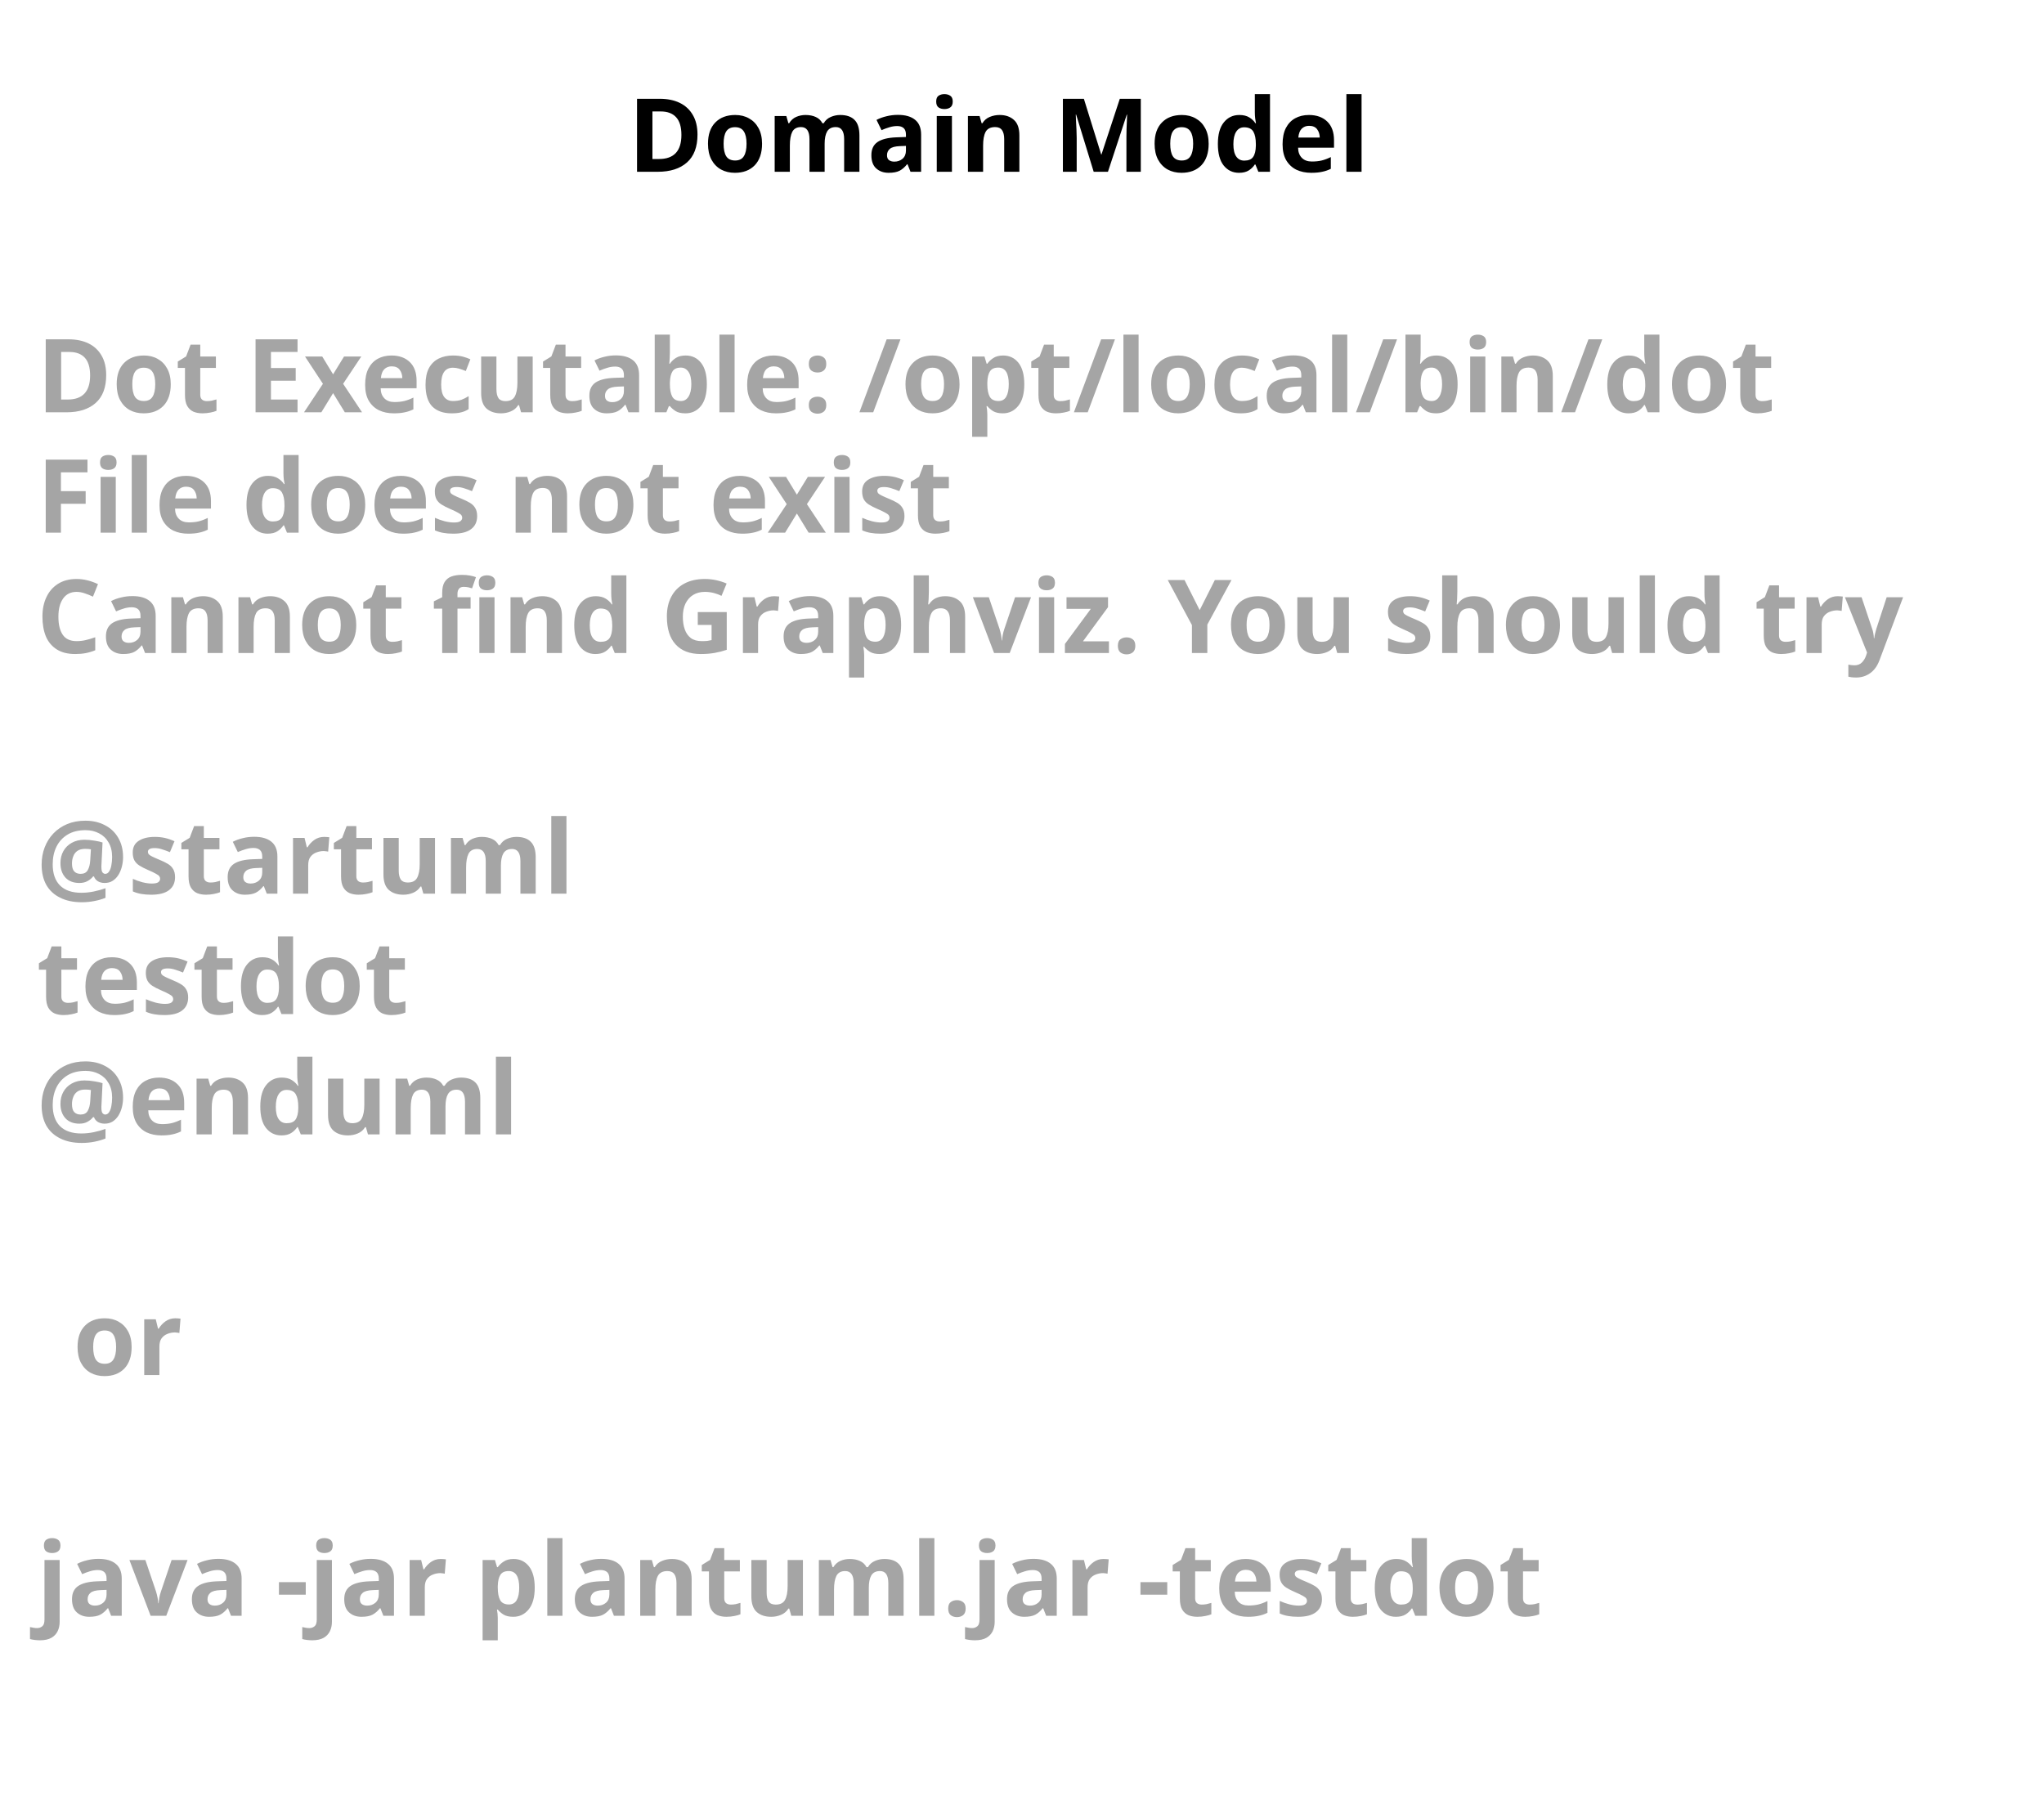
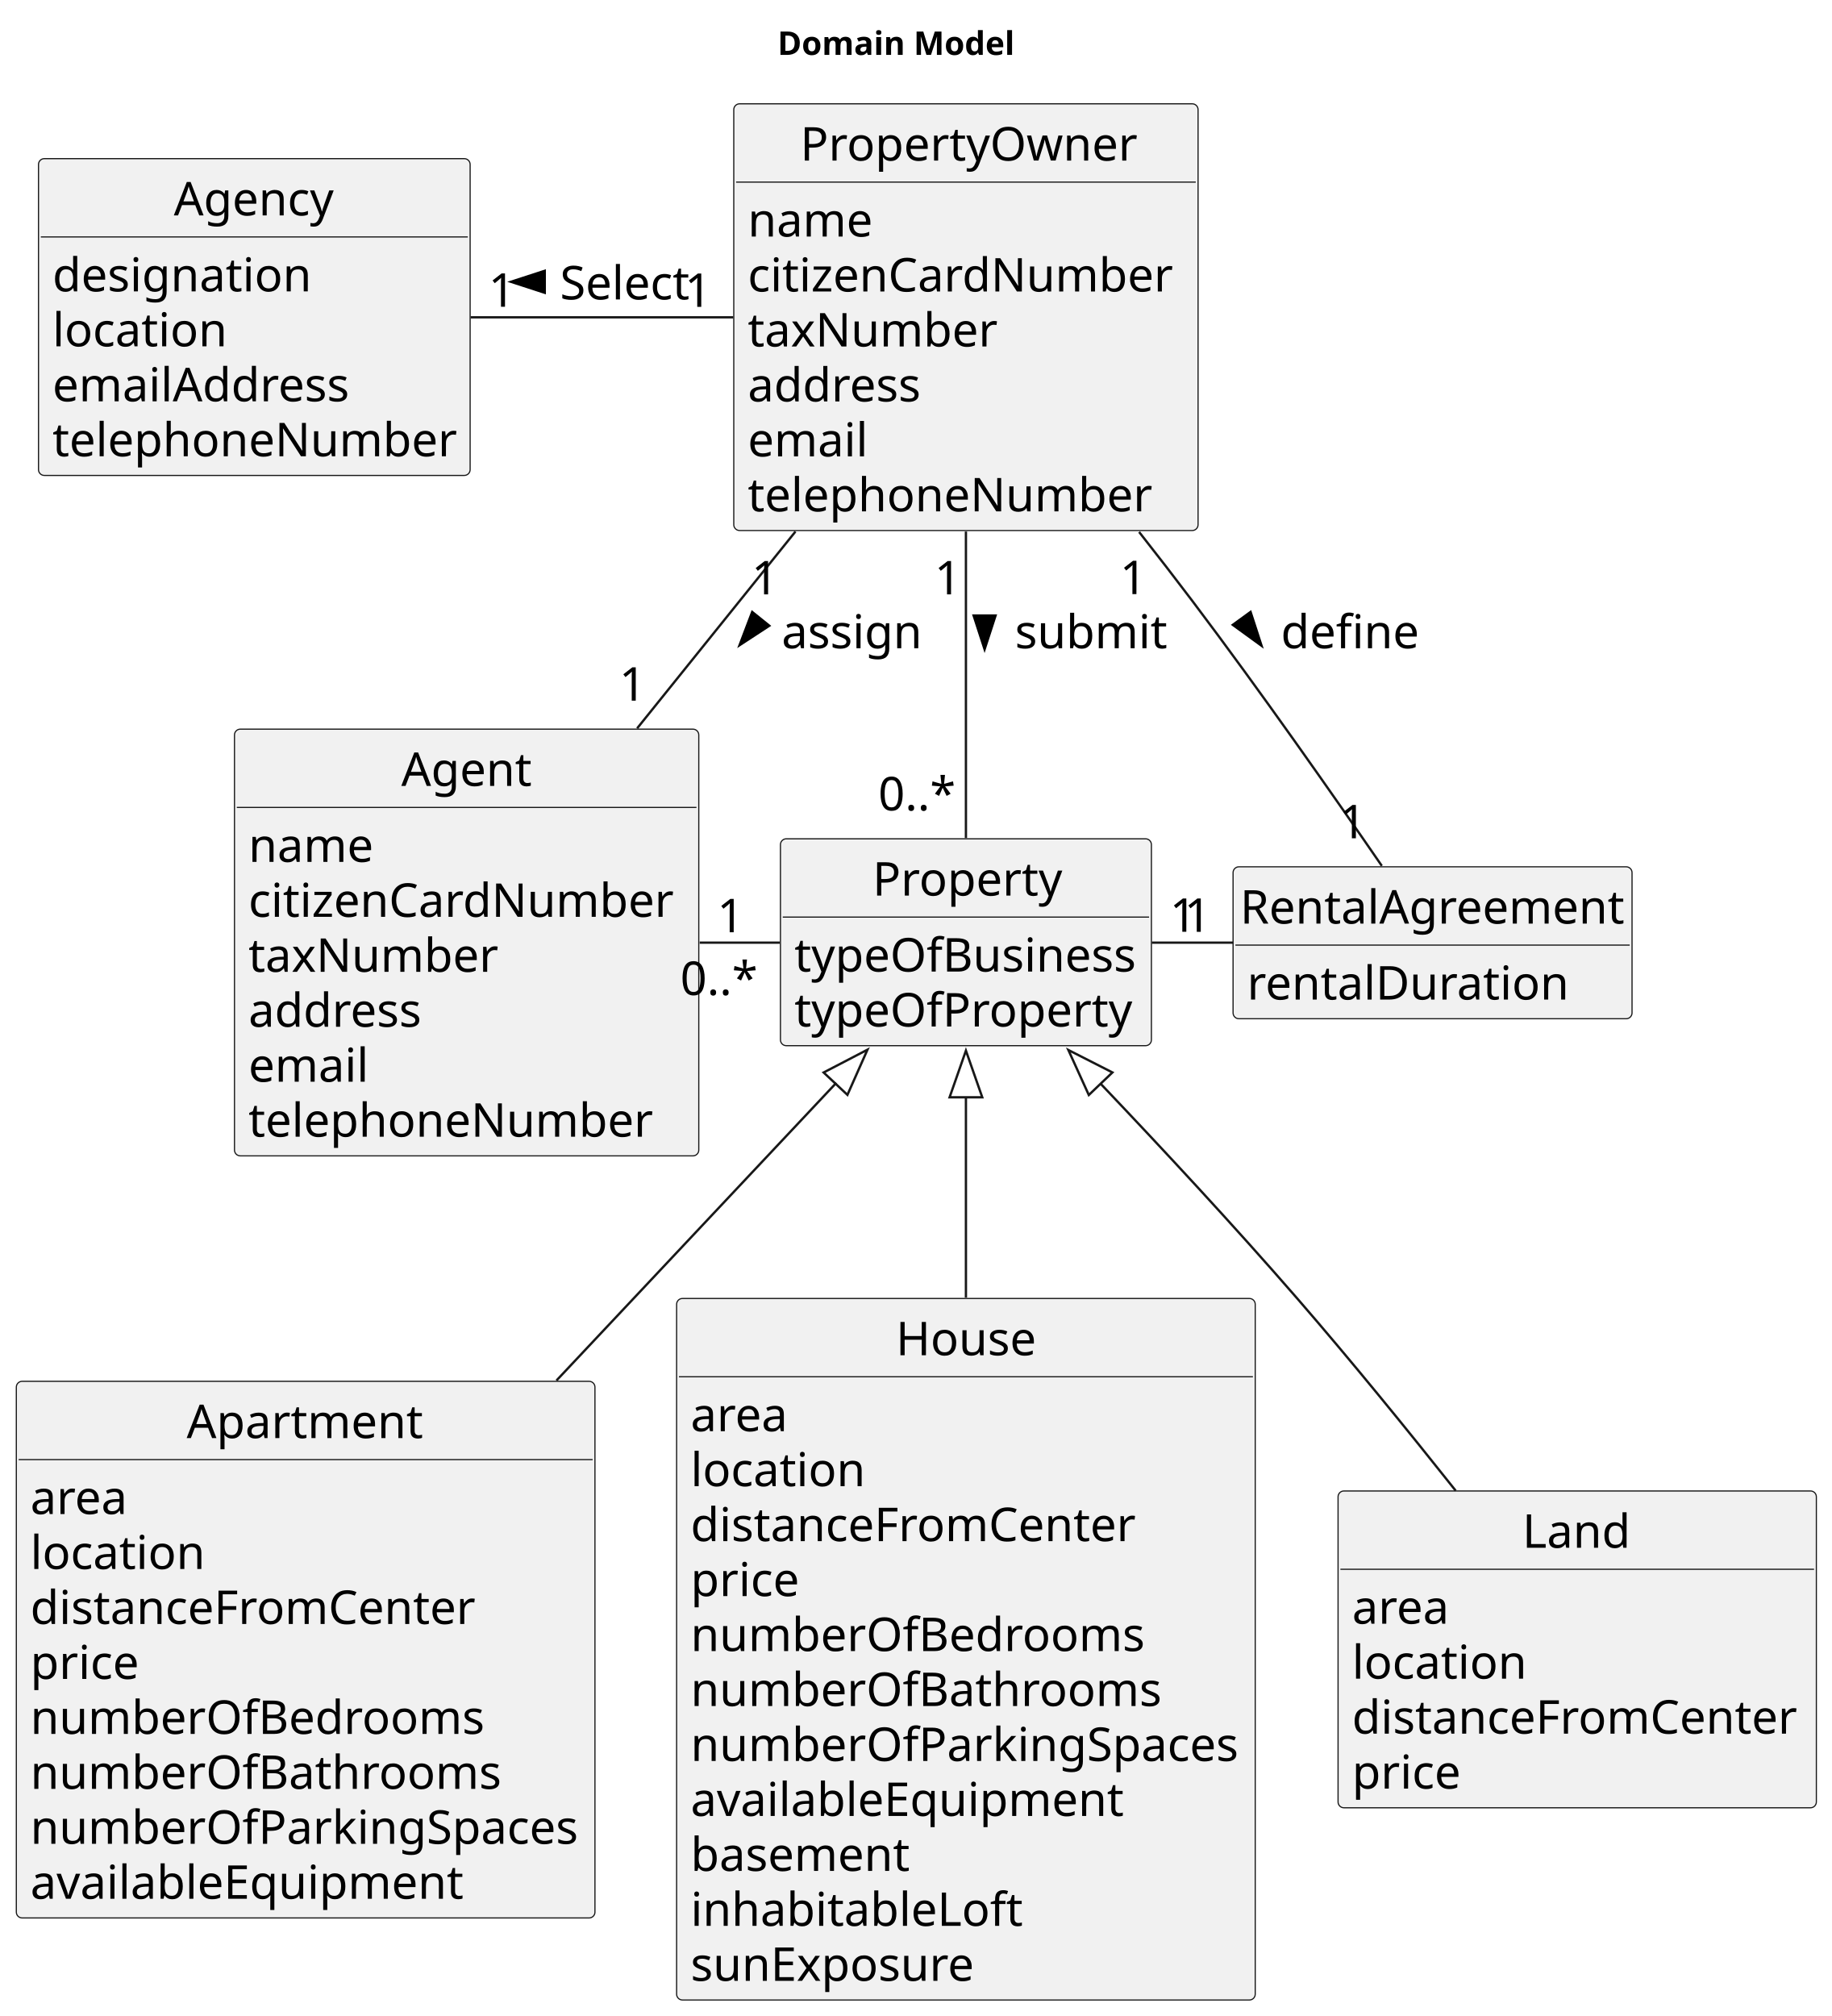
- <svg xmlns="http://www.w3.org/2000/svg" contentStyleType="text/css" height="246px" preserveAspectRatio="none" style="width:280px;height:246px;background:#FFFFFF;" version="1.1" viewBox="0 0 280 246" width="280px" zoomAndPan="magnify">
+ <svg xmlns="http://www.w3.org/2000/svg" contentStyleType="text/css" height="864px" preserveAspectRatio="none" style="width:785px;height:864px;background:#FFFFFF;" version="1.1" viewBox="0 0 785 864" width="785px" zoomAndPan="magnify">
  <defs />
  <g>
-     <text fill="#000000" font-family="sans-serif" font-size="14" font-weight="bold" lengthAdjust="spacing" textLength="105" x="86" y="23.535">Domain Model</text>
-     <text fill="#A5A5A5" font-family="sans-serif" font-size="14" font-weight="bold" lengthAdjust="spacing" textLength="252" x="5" y="56.488">Dot Executable: /opt/local/bin/dot</text>
-     <text fill="#A5A5A5" font-family="sans-serif" font-size="14" font-weight="bold" lengthAdjust="spacing" textLength="134" x="5" y="72.977">File does not exist</text>
-     <text fill="#A5A5A5" font-family="sans-serif" font-size="14" font-weight="bold" lengthAdjust="spacing" textLength="268" x="5" y="89.465">Cannot find Graphviz. You should try</text>
-     <text fill="#A5A5A5" font-family="sans-serif" font-size="14" font-weight="bold" lengthAdjust="spacing" textLength="5" x="5" y="105.953"> </text>
-     <text fill="#A5A5A5" font-family="sans-serif" font-size="14" font-weight="bold" lengthAdjust="spacing" textLength="74" x="5" y="122.441">@startuml</text>
-     <text fill="#A5A5A5" font-family="sans-serif" font-size="14" font-weight="bold" lengthAdjust="spacing" textLength="52" x="5" y="138.93">testdot</text>
-     <text fill="#A5A5A5" font-family="sans-serif" font-size="14" font-weight="bold" lengthAdjust="spacing" textLength="66" x="5" y="155.418">@enduml</text>
-     <text fill="#A5A5A5" font-family="sans-serif" font-size="14" font-weight="bold" lengthAdjust="spacing" textLength="5" x="5" y="171.906"> </text>
-     <text fill="#A5A5A5" font-family="sans-serif" font-size="14" font-weight="bold" lengthAdjust="spacing" textLength="15" x="10" y="188.394">or</text>
-     <text fill="#A5A5A5" font-family="sans-serif" font-size="14" font-weight="bold" lengthAdjust="spacing" textLength="5" x="5" y="204.883"> </text>
-     <text fill="#A5A5A5" font-family="sans-serif" font-size="14" font-weight="bold" lengthAdjust="spacing" textLength="220" x="5" y="221.371">java -jar plantuml.jar -testdot</text>
-     <text fill="#A5A5A5" font-family="sans-serif" font-size="14" font-weight="bold" lengthAdjust="spacing" textLength="5" x="5" y="237.859"> </text>
+     <text fill="#000000" font-family="sans-serif" font-size="14" font-weight="bold" lengthAdjust="spacing" textLength="105" x="333.25" y="23.535">Domain Model</text>
+     <g id="elem_PropertyOwner">
+       <rect codeLine="10" fill="#F1F1F1" height="182.883" id="PropertyOwner" rx="2.5" ry="2.5" style="stroke:#181818;stroke-width:0.5;" width="199" x="314.5" y="44.488" />
+       <text fill="#000000" font-family="sans-serif" font-size="20" lengthAdjust="spacing" textLength="142" x="343" y="68.824">PropertyOwner</text>
+       <line style="stroke:#181818;stroke-width:0.5;" x1="315.5" x2="512.5" y1="78.043" y2="78.043" />
+       <text fill="#000000" font-family="sans-serif" font-size="20" lengthAdjust="spacing" textLength="53" x="320.5" y="101.379">name</text>
+       <text fill="#000000" font-family="sans-serif" font-size="20" lengthAdjust="spacing" textLength="187" x="320.5" y="124.934">citizenCardNumber</text>
+       <text fill="#000000" font-family="sans-serif" font-size="20" lengthAdjust="spacing" textLength="108" x="320.5" y="148.488">taxNumber</text>
+       <text fill="#000000" font-family="sans-serif" font-size="20" lengthAdjust="spacing" textLength="76" x="320.5" y="172.043">address</text>
+       <text fill="#000000" font-family="sans-serif" font-size="20" lengthAdjust="spacing" textLength="53" x="320.5" y="195.598">email</text>
+       <text fill="#000000" font-family="sans-serif" font-size="20" lengthAdjust="spacing" textLength="173" x="320.5" y="219.152">telephoneNumber</text>
+     </g>
+     <g id="elem_Agency">
+       <rect codeLine="19" fill="#F1F1F1" height="135.773" id="Agency" rx="2.5" ry="2.5" style="stroke:#181818;stroke-width:0.5;" width="185" x="16.5" y="67.988" />
+       <text fill="#000000" font-family="sans-serif" font-size="20" lengthAdjust="spacing" textLength="69" x="74.5" y="92.324">Agency</text>
+       <line style="stroke:#181818;stroke-width:0.5;" x1="17.5" x2="200.5" y1="101.543" y2="101.543" />
+       <text fill="#000000" font-family="sans-serif" font-size="20" lengthAdjust="spacing" textLength="112" x="22.5" y="124.879">designation</text>
+       <text fill="#000000" font-family="sans-serif" font-size="20" lengthAdjust="spacing" textLength="76" x="22.5" y="148.434">location</text>
+       <text fill="#000000" font-family="sans-serif" font-size="20" lengthAdjust="spacing" textLength="132" x="22.5" y="171.988">emailAddress</text>
+       <text fill="#000000" font-family="sans-serif" font-size="20" lengthAdjust="spacing" textLength="173" x="22.5" y="195.543">telephoneNumber</text>
+     </g>
+     <g id="elem_Agent">
+       <rect codeLine="26" fill="#F1F1F1" height="182.883" id="Agent" rx="2.5" ry="2.5" style="stroke:#181818;stroke-width:0.5;" width="199" x="100.5" y="312.488" />
+       <text fill="#000000" font-family="sans-serif" font-size="20" lengthAdjust="spacing" textLength="56" x="172" y="336.824">Agent</text>
+       <line style="stroke:#181818;stroke-width:0.5;" x1="101.5" x2="298.5" y1="346.043" y2="346.043" />
+       <text fill="#000000" font-family="sans-serif" font-size="20" lengthAdjust="spacing" textLength="53" x="106.5" y="369.379">name</text>
+       <text fill="#000000" font-family="sans-serif" font-size="20" lengthAdjust="spacing" textLength="187" x="106.5" y="392.934">citizenCardNumber</text>
+       <text fill="#000000" font-family="sans-serif" font-size="20" lengthAdjust="spacing" textLength="108" x="106.5" y="416.488">taxNumber</text>
+       <text fill="#000000" font-family="sans-serif" font-size="20" lengthAdjust="spacing" textLength="76" x="106.5" y="440.043">address</text>
+       <text fill="#000000" font-family="sans-serif" font-size="20" lengthAdjust="spacing" textLength="53" x="106.5" y="463.598">email</text>
+       <text fill="#000000" font-family="sans-serif" font-size="20" lengthAdjust="spacing" textLength="173" x="106.5" y="487.152">telephoneNumber</text>
+     </g>
+     <g id="elem_Property">
+       <rect codeLine="35" fill="#F1F1F1" height="88.664" id="Property" rx="2.5" ry="2.5" style="stroke:#181818;stroke-width:0.5;" width="159" x="334.5" y="359.488" />
+       <text fill="#000000" font-family="sans-serif" font-size="20" lengthAdjust="spacing" textLength="80" x="374" y="383.824">Property</text>
+       <line style="stroke:#181818;stroke-width:0.5;" x1="335.5" x2="492.5" y1="393.043" y2="393.043" />
+       <text fill="#000000" font-family="sans-serif" font-size="20" lengthAdjust="spacing" textLength="147" x="340.5" y="416.379">typeOfBusiness</text>
+       <text fill="#000000" font-family="sans-serif" font-size="20" lengthAdjust="spacing" textLength="144" x="340.5" y="439.934">typeOfProperty</text>
+     </g>
+     <g id="elem_Apartment">
+       <rect codeLine="40" fill="#F1F1F1" height="229.992" id="Apartment" rx="2.5" ry="2.5" style="stroke:#181818;stroke-width:0.5;" width="248" x="7" y="591.988" />
+       <text fill="#000000" font-family="sans-serif" font-size="20" lengthAdjust="spacing" textLength="102" x="80" y="616.324">Apartment</text>
+       <line style="stroke:#181818;stroke-width:0.5;" x1="8" x2="254" y1="625.543" y2="625.543" />
+       <text fill="#000000" font-family="sans-serif" font-size="20" lengthAdjust="spacing" textLength="41" x="13" y="648.879">area</text>
+       <text fill="#000000" font-family="sans-serif" font-size="20" lengthAdjust="spacing" textLength="76" x="13" y="672.434">location</text>
+       <text fill="#000000" font-family="sans-serif" font-size="20" lengthAdjust="spacing" textLength="193" x="13" y="695.988">distanceFromCenter</text>
+       <text fill="#000000" font-family="sans-serif" font-size="20" lengthAdjust="spacing" textLength="48" x="13" y="719.543">price</text>
+       <text fill="#000000" font-family="sans-serif" font-size="20" lengthAdjust="spacing" textLength="195" x="13" y="743.098">numberOfBedrooms</text>
+       <text fill="#000000" font-family="sans-serif" font-size="20" lengthAdjust="spacing" textLength="201" x="13" y="766.652">numberOfBathrooms</text>
+       <text fill="#000000" font-family="sans-serif" font-size="20" lengthAdjust="spacing" textLength="236" x="13" y="790.207">numberOfParkingSpaces</text>
+       <text fill="#000000" font-family="sans-serif" font-size="20" lengthAdjust="spacing" textLength="189" x="13" y="813.762">availableEquipment</text>
+     </g>
+     <g id="elem_House">
+       <rect codeLine="51" fill="#F1F1F1" height="300.656" id="House" rx="2.5" ry="2.5" style="stroke:#181818;stroke-width:0.5;" width="248" x="290" y="556.488" />
+       <text fill="#000000" font-family="sans-serif" font-size="20" lengthAdjust="spacing" textLength="60" x="384" y="580.824">House</text>
+       <line style="stroke:#181818;stroke-width:0.5;" x1="291" x2="537" y1="590.043" y2="590.043" />
+       <text fill="#000000" font-family="sans-serif" font-size="20" lengthAdjust="spacing" textLength="41" x="296" y="613.379">area</text>
+       <text fill="#000000" font-family="sans-serif" font-size="20" lengthAdjust="spacing" textLength="76" x="296" y="636.934">location</text>
+       <text fill="#000000" font-family="sans-serif" font-size="20" lengthAdjust="spacing" textLength="193" x="296" y="660.488">distanceFromCenter</text>
+       <text fill="#000000" font-family="sans-serif" font-size="20" lengthAdjust="spacing" textLength="48" x="296" y="684.043">price</text>
+       <text fill="#000000" font-family="sans-serif" font-size="20" lengthAdjust="spacing" textLength="195" x="296" y="707.598">numberOfBedrooms</text>
+       <text fill="#000000" font-family="sans-serif" font-size="20" lengthAdjust="spacing" textLength="201" x="296" y="731.152">numberOfBathrooms</text>
+       <text fill="#000000" font-family="sans-serif" font-size="20" lengthAdjust="spacing" textLength="236" x="296" y="754.707">numberOfParkingSpaces</text>
+       <text fill="#000000" font-family="sans-serif" font-size="20" lengthAdjust="spacing" textLength="189" x="296" y="778.262">availableEquipment</text>
+       <text fill="#000000" font-family="sans-serif" font-size="20" lengthAdjust="spacing" textLength="94" x="296" y="801.816">basement</text>
+       <text fill="#000000" font-family="sans-serif" font-size="20" lengthAdjust="spacing" textLength="145" x="296" y="825.371">inhabitableLoft</text>
+       <text fill="#000000" font-family="sans-serif" font-size="20" lengthAdjust="spacing" textLength="123" x="296" y="848.926">sunExposure</text>
+     </g>
+     <g id="elem_Land">
+       <rect codeLine="65" fill="#F1F1F1" height="135.773" id="Land" rx="2.5" ry="2.5" style="stroke:#181818;stroke-width:0.5;" width="205" x="573.5" y="638.988" />
+       <text fill="#000000" font-family="sans-serif" font-size="20" lengthAdjust="spacing" textLength="47" x="652.5" y="663.324">Land</text>
+       <line style="stroke:#181818;stroke-width:0.5;" x1="574.5" x2="777.5" y1="672.543" y2="672.543" />
+       <text fill="#000000" font-family="sans-serif" font-size="20" lengthAdjust="spacing" textLength="41" x="579.5" y="695.879">area</text>
+       <text fill="#000000" font-family="sans-serif" font-size="20" lengthAdjust="spacing" textLength="76" x="579.5" y="719.434">location</text>
+       <text fill="#000000" font-family="sans-serif" font-size="20" lengthAdjust="spacing" textLength="193" x="579.5" y="742.988">distanceFromCenter</text>
+       <text fill="#000000" font-family="sans-serif" font-size="20" lengthAdjust="spacing" textLength="48" x="579.5" y="766.543">price</text>
+     </g>
+     <g id="elem_RentalAgreement">
+       <rect codeLine="72" fill="#F1F1F1" height="65.109" id="RentalAgreement" rx="2.5" ry="2.5" style="stroke:#181818;stroke-width:0.5;" width="171" x="528.5" y="371.488" />
+       <text fill="#000000" font-family="sans-serif" font-size="20" lengthAdjust="spacing" textLength="165" x="531.5" y="395.824">RentalAgreement</text>
+       <line style="stroke:#181818;stroke-width:0.5;" x1="529.5" x2="698.5" y1="405.043" y2="405.043" />
+       <text fill="#000000" font-family="sans-serif" font-size="20" lengthAdjust="spacing" textLength="138" x="534.5" y="428.379">rentalDuration</text>
+     </g>
+     <g id="link_Agency_PropertyOwner">
+       <path codeLine="75" d="M201.75,135.988 C237.33,135.988 278.06,135.988 314.27,135.988 " fill="none" id="Agency-PropertyOwner" style="stroke:#181818;stroke-width:1.0;" />
+       <polygon fill="#000000" points="219,120.766,233.472,125.468,233.472,116.063,219,120.766" style="stroke:#000000;stroke-width:1.0;" />
+       <text fill="#000000" font-family="sans-serif" font-size="20" lengthAdjust="spacing" textLength="56" x="240" y="128.324">Select</text>
+       <text fill="#000000" font-family="sans-serif" font-size="20" lengthAdjust="spacing" textLength="13" x="209.349" y="131.474">1</text>
+       <text fill="#000000" font-family="sans-serif" font-size="20" lengthAdjust="spacing" textLength="13" x="293.469" y="131.504">1</text>
+     </g>
+     <g id="link_PropertyOwner_Property">
+       <path codeLine="76" d="M414,227.788 C414,272.188 414,323.588 414,359.178 " fill="none" id="PropertyOwner-Property" style="stroke:#181818;stroke-width:1.0;" />
+       <polygon fill="#000000" points="422,278.266,426.702,263.793,417.298,263.793,422,278.266" style="stroke:#000000;stroke-width:1.0;" />
+       <text fill="#000000" font-family="sans-serif" font-size="20" lengthAdjust="spacing" textLength="67" x="435" y="277.824">submit</text>
+       <text fill="#000000" font-family="sans-serif" font-size="20" lengthAdjust="spacing" textLength="13" x="400.523" y="254.735">1</text>
+       <text fill="#000000" font-family="sans-serif" font-size="20" lengthAdjust="spacing" textLength="35" x="376.43" y="347.309">0..*</text>
+     </g>
+     <g id="link_PropertyOwner_Agent">
+       <path codeLine="77" d="M340.95,227.788 C319.04,255.028 295,284.908 273.08,312.148 " fill="none" id="PropertyOwner-Agent" style="stroke:#181818;stroke-width:1.0;" />
+       <polygon fill="#000000" points="316.985,276.499,329.721,268.171,322.393,262.275,316.985,276.499" style="stroke:#000000;stroke-width:1.0;" />
+       <text fill="#000000" font-family="sans-serif" font-size="20" lengthAdjust="spacing" textLength="61" x="335" y="277.824">assign</text>
+       <text fill="#000000" font-family="sans-serif" font-size="20" lengthAdjust="spacing" textLength="13" x="322.108" y="254.735">1</text>
+       <text fill="#000000" font-family="sans-serif" font-size="20" lengthAdjust="spacing" textLength="13" x="265.386" y="300.276">1</text>
+     </g>
+     <g id="link_Agent_Property">
+       <path codeLine="78" d="M299.89,403.988 C311.33,403.988 322.78,403.988 334.22,403.988 " fill="none" id="Agent-Property" style="stroke:#181818;stroke-width:1.0;" />
+       <text fill="#000000" font-family="sans-serif" font-size="20" lengthAdjust="spacing" textLength="13" x="307.37" y="399.539">1</text>
+       <text fill="#000000" font-family="sans-serif" font-size="20" lengthAdjust="spacing" textLength="35" x="291.561" y="426.432">0..*</text>
+     </g>
+     <g id="link_Property_RentalAgreement">
+       <path codeLine="79" d="M493.69,403.988 C505.28,403.988 516.87,403.988 528.47,403.988 " fill="none" id="Property-RentalAgreement" style="stroke:#181818;stroke-width:1.0;" />
+       <text fill="#000000" font-family="sans-serif" font-size="20" lengthAdjust="spacing" textLength="13" x="501.366" y="399.34">1</text>
+       <text fill="#000000" font-family="sans-serif" font-size="20" lengthAdjust="spacing" textLength="13" x="507.561" y="399.355">1</text>
+     </g>
+     <g id="link_PropertyOwner_RentalAgreement">
+       <path codeLine="80" d="M488.22,227.978 C496,237.868 503.72,247.848 511,257.488 C540.01,295.888 571.78,341.328 592.25,371.078 " fill="none" id="PropertyOwner-RentalAgreement" style="stroke:#181818;stroke-width:1.0;" />
+       <polygon fill="#000000" points="540.704,276.736,535.998,262.266,528.391,267.796,540.704,276.736" style="stroke:#000000;stroke-width:1.0;" />
+       <text fill="#000000" font-family="sans-serif" font-size="20" lengthAdjust="spacing" textLength="60" x="549" y="277.824">define</text>
+       <text fill="#000000" font-family="sans-serif" font-size="20" lengthAdjust="spacing" textLength="13" x="479.982" y="254.614">1</text>
+       <text fill="#000000" font-family="sans-serif" font-size="20" lengthAdjust="spacing" textLength="13" x="574.041" y="359.267">1</text>
+     </g>
+     <g id="link_Property_House">
+       <path codeLine="81" d="M414,470.168 C414,495.598 414,525.878 414,556.118 " fill="none" id="Property-backto-House" style="stroke:#181818;stroke-width:1.0;" />
+       <polygon fill="none" points="407,470.268,414,450.268,421,470.268,407,470.268" style="stroke:#181818;stroke-width:1.0;" />
+     </g>
+     <g id="link_Property_Apartment">
+       <path codeLine="82" d="M358.44,464.078 C324.29,500.408 279.38,548.168 238.5,591.648 " fill="none" id="Property-backto-Apartment" style="stroke:#181818;stroke-width:1.0;" />
+       <polygon fill="none" points="353.01,459.638,371.81,449.858,363.21,469.228,353.01,459.638" style="stroke:#181818;stroke-width:1.0;" />
+     </g>
+     <g id="link_Property_Land">
+       <path codeLine="83" d="M471.67,464.388 C497.9,491.948 529.04,525.418 556,556.488 C578.9,582.878 603.21,612.778 623.91,638.858 " fill="none" id="Property-backto-Land" style="stroke:#181818;stroke-width:1.0;" />
+       <polygon fill="none" points="466.67,469.288,457.9,449.998,476.79,459.618,466.67,469.288" style="stroke:#181818;stroke-width:1.0;" />
+     </g>
  </g>
</svg>
